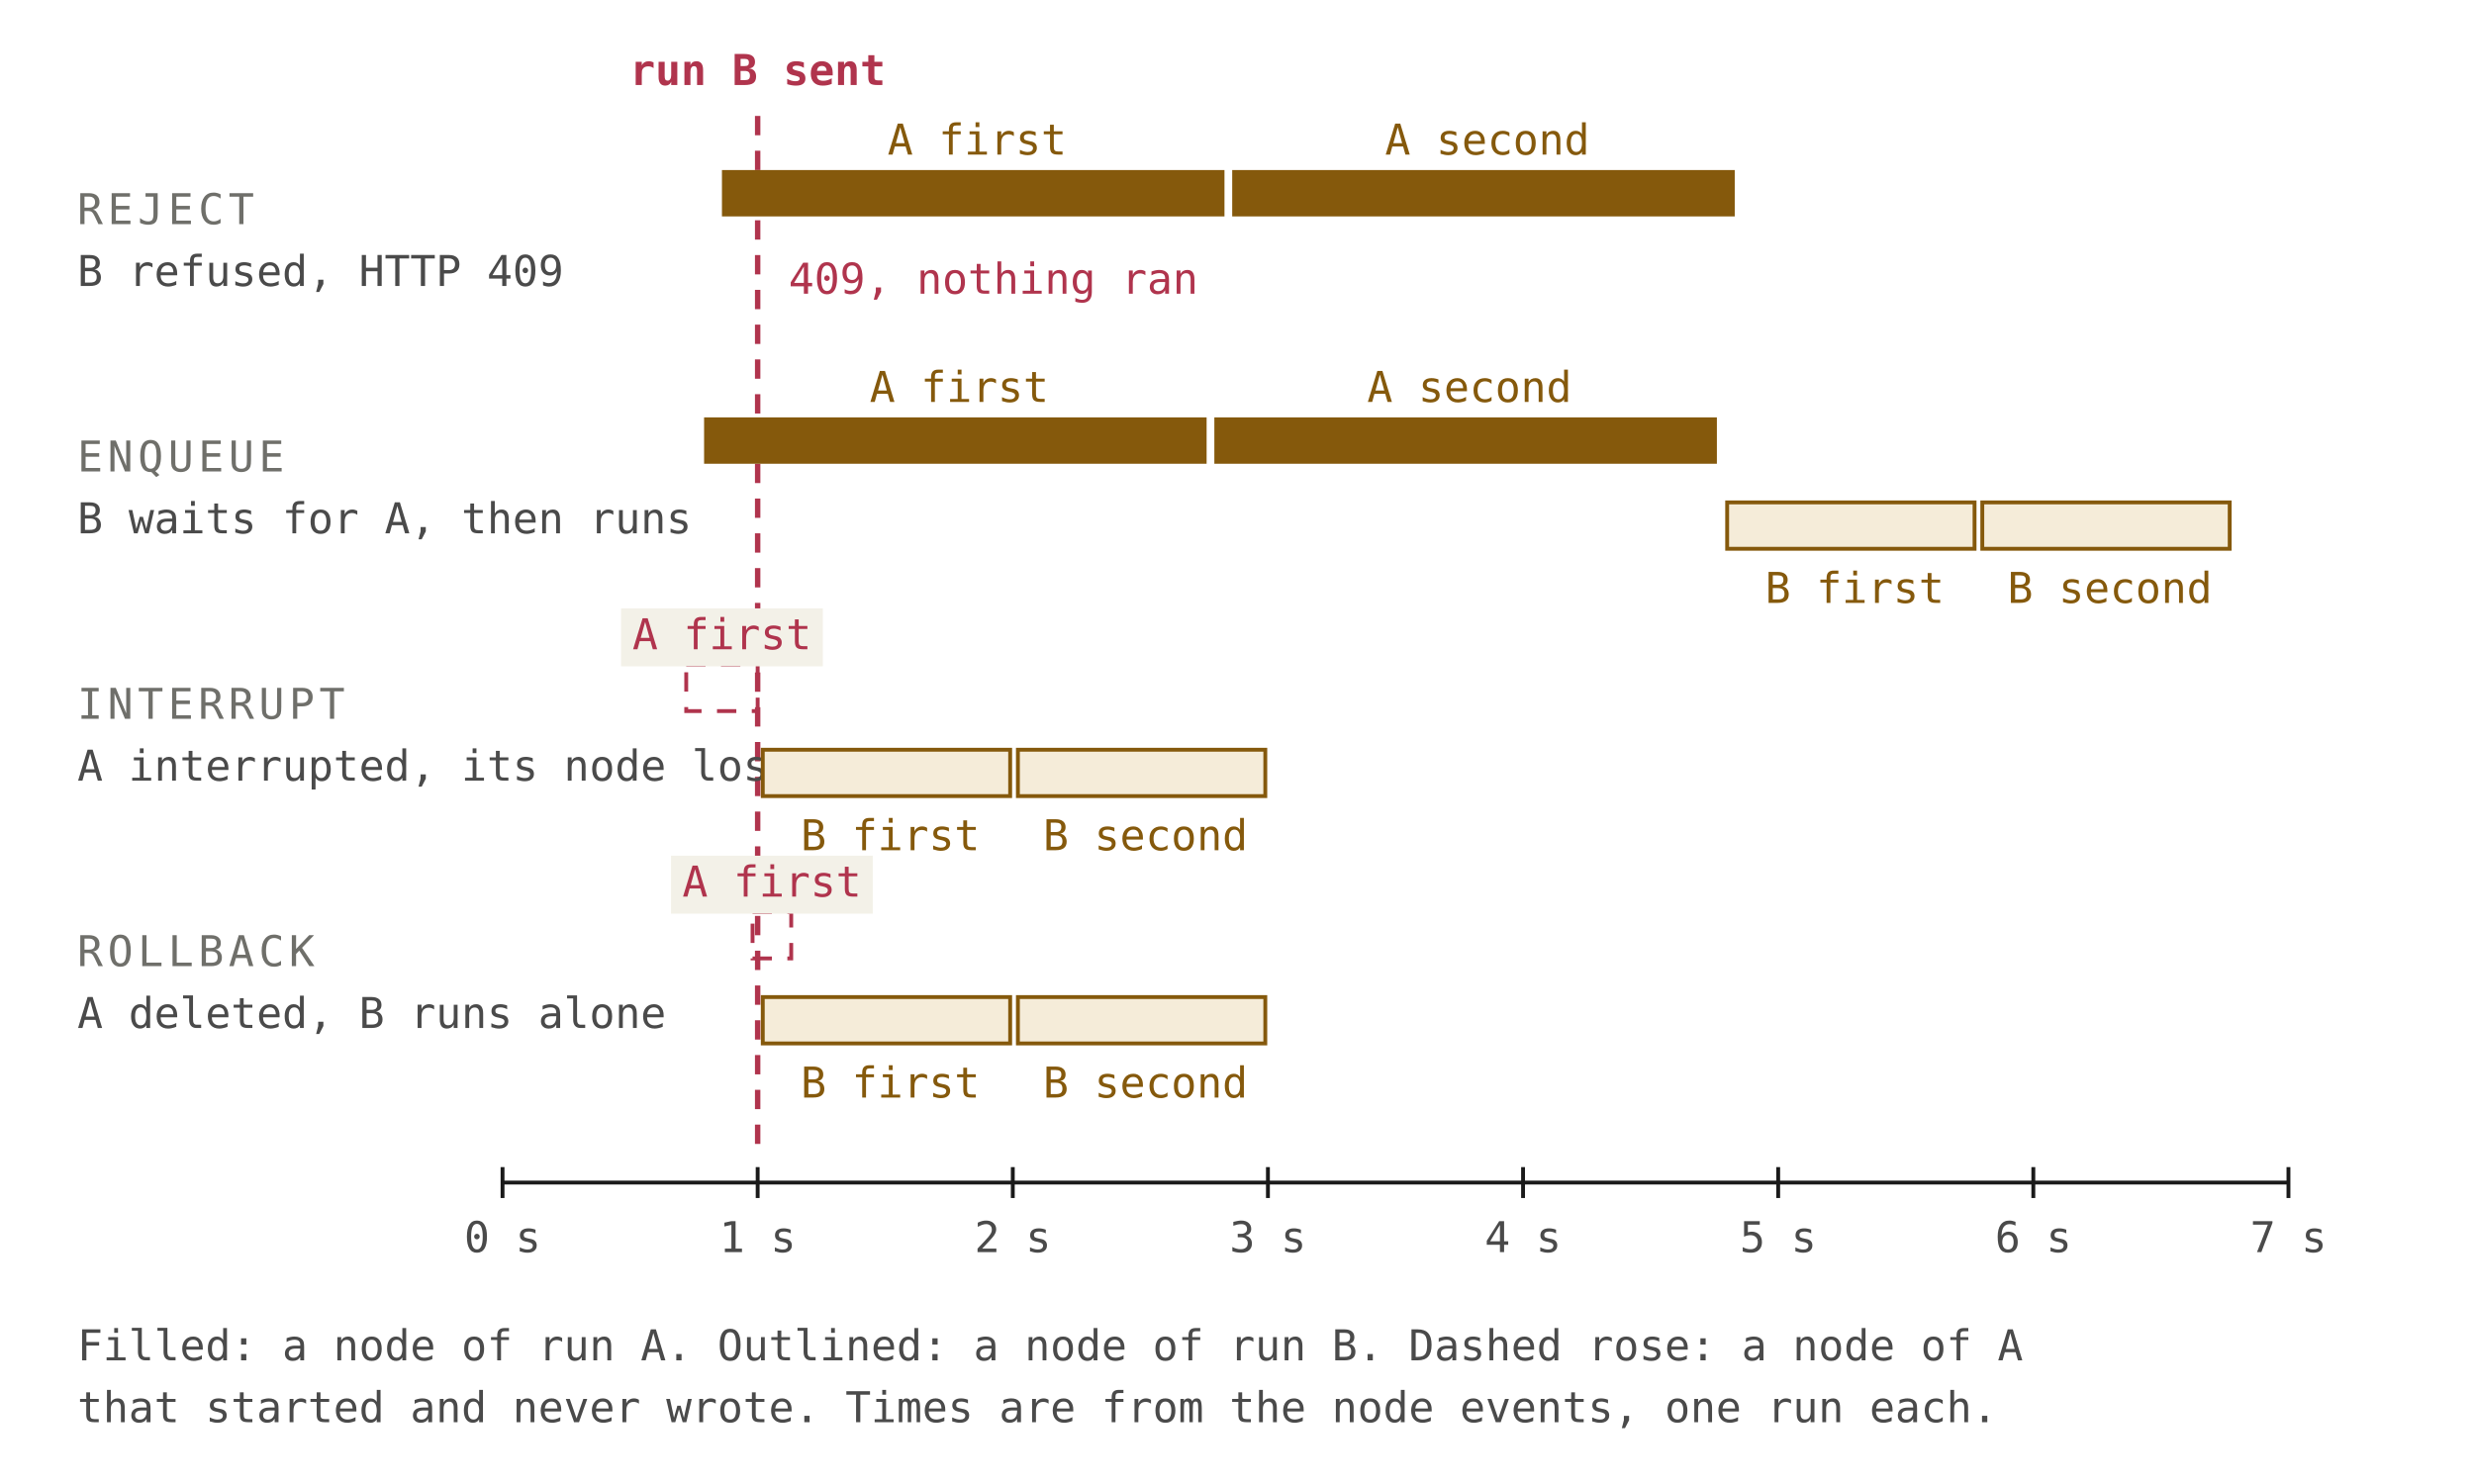
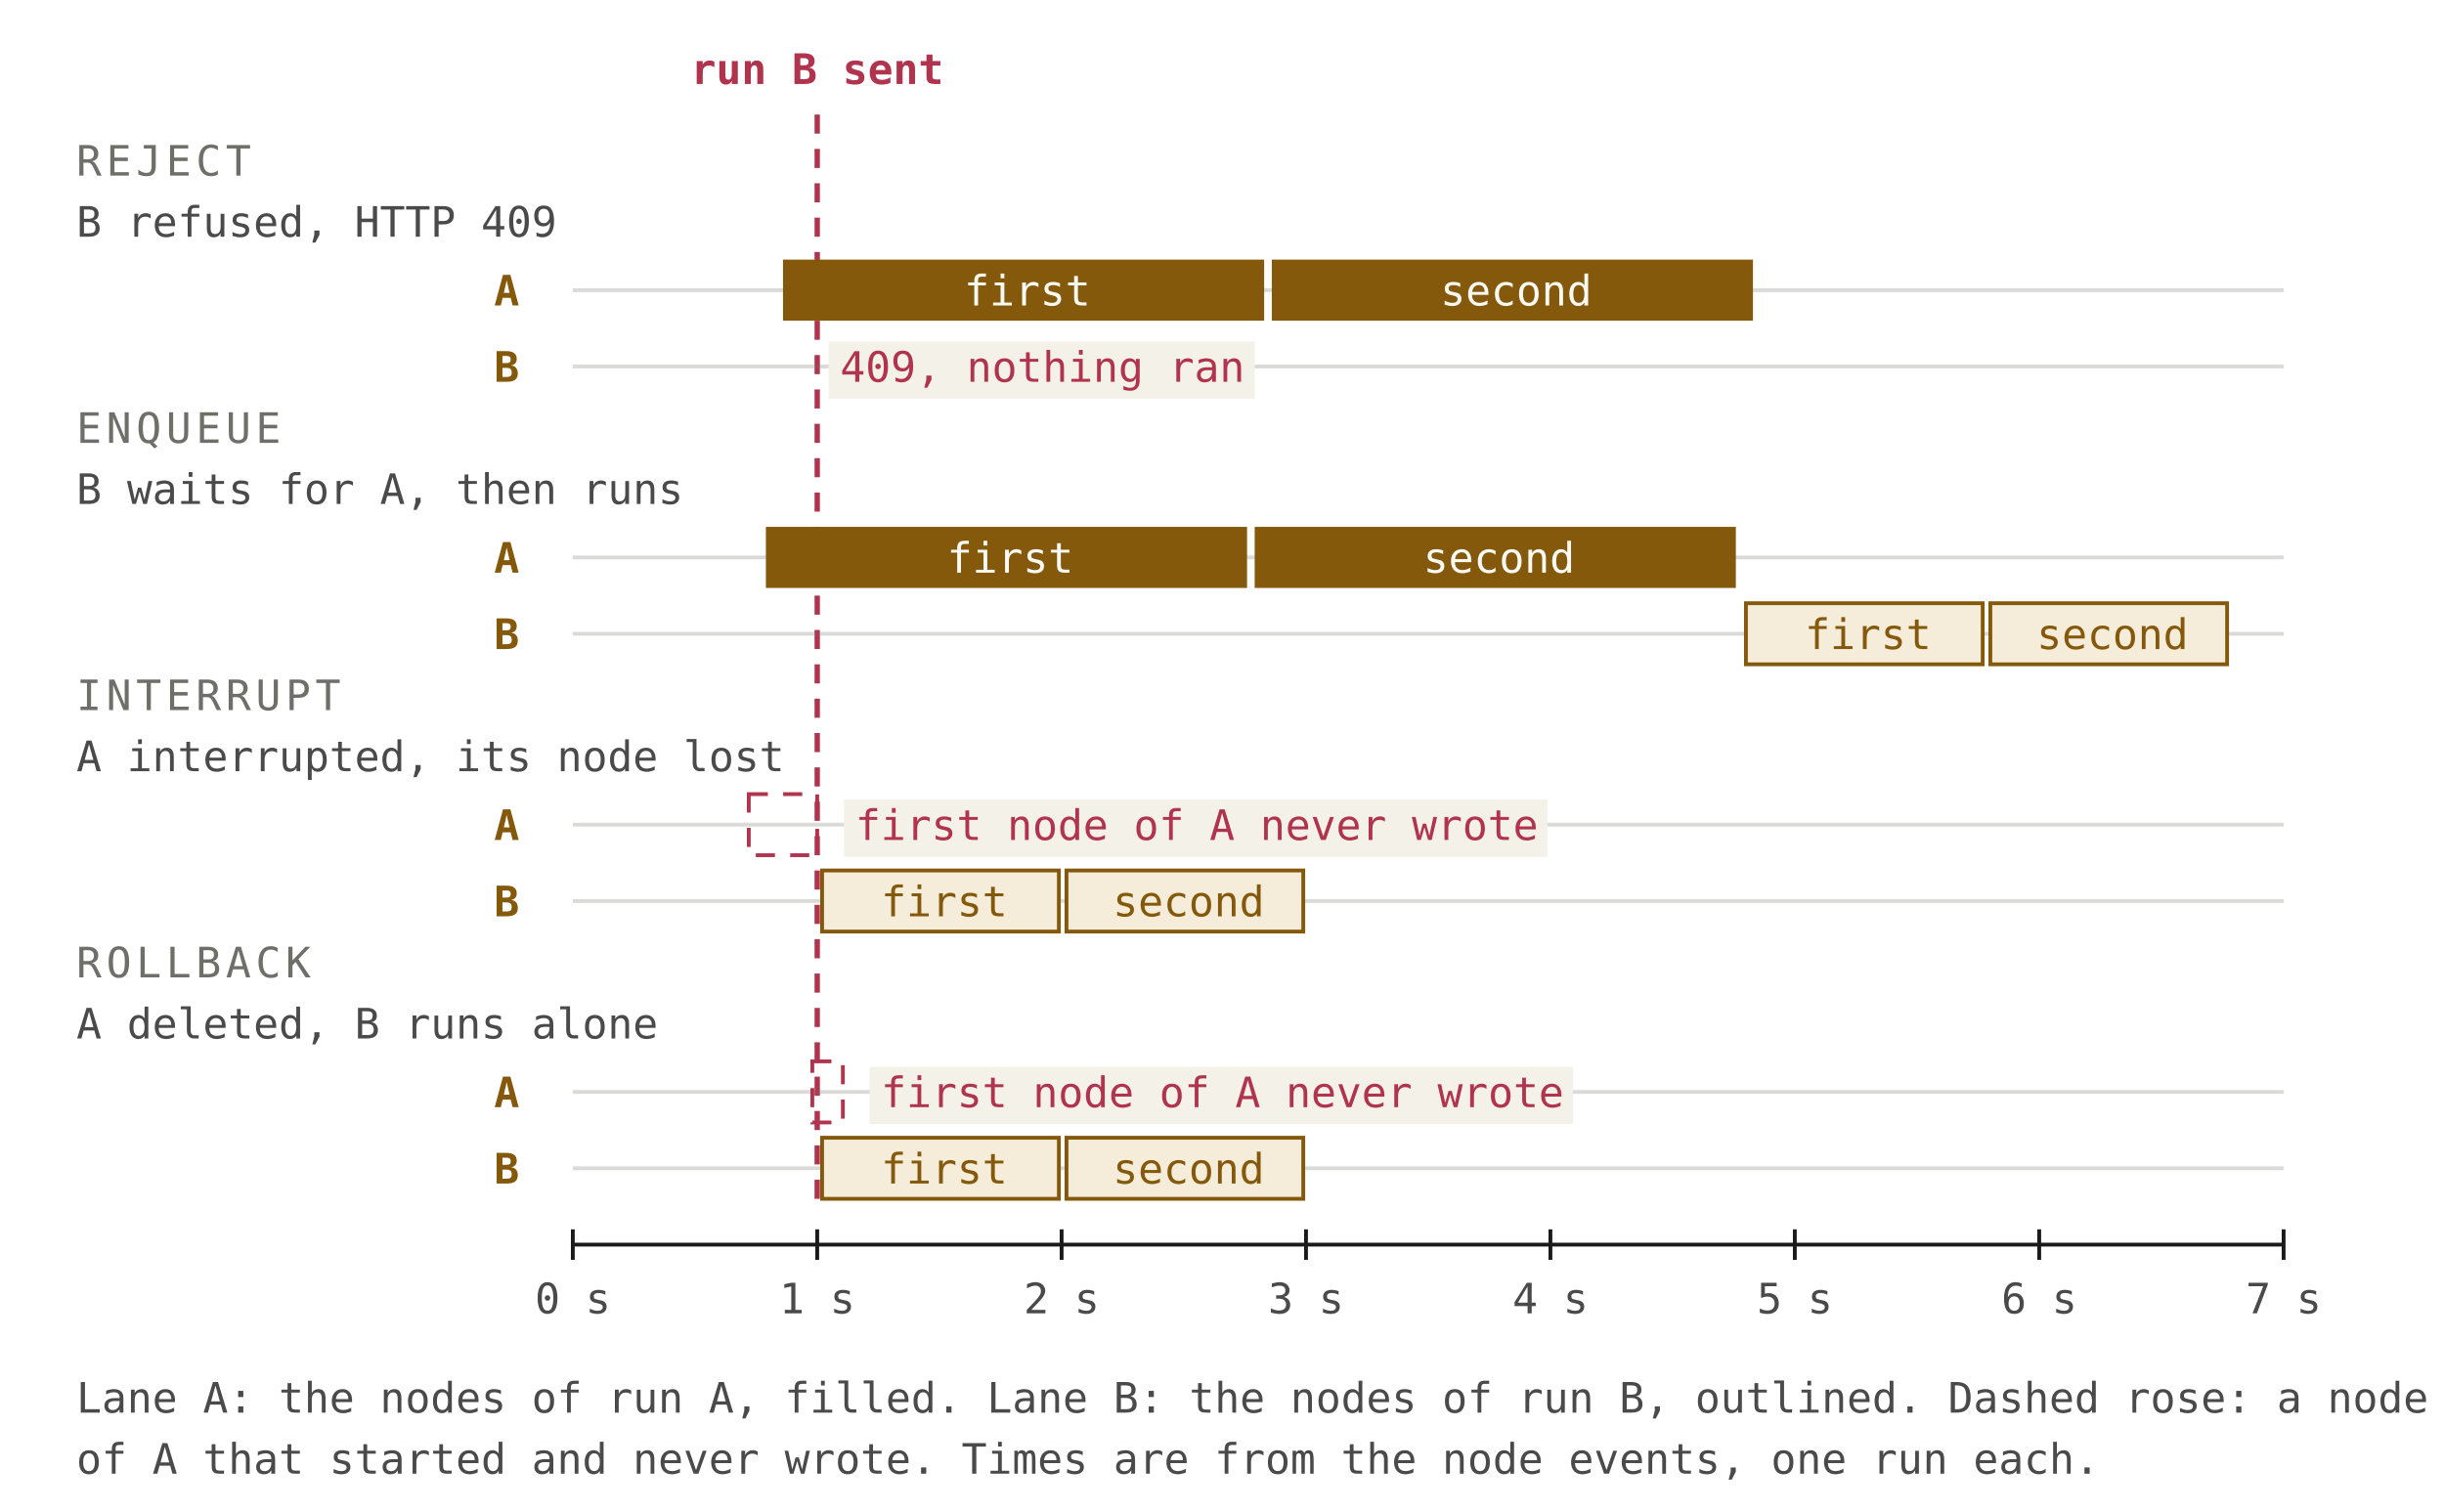
- <svg xmlns="http://www.w3.org/2000/svg" viewBox="0 0 640 384" role="img" aria-labelledby="fig-7-1b-title fig-7-1b-desc" font-family="JetBrains Mono, ui-monospace, monospace">
-   <line x1="196" y1="30" x2="196" y2="300" stroke="var(--m-rose-ink, #b0344d)" stroke-width="1.4" stroke-dasharray="5 4" />
-   <text x="196" y="22" font-size="11" text-anchor="middle" font-weight="700" fill="var(--m-rose-ink, #b0344d)">run B sent</text>
-   <text x="20" y="58" font-size="11" letter-spacing="1.2" fill="var(--m-ink-mute, #6f6f6a)">REJECT</text>
-   <text x="20" y="74" font-size="11" class="m-serif" fill="var(--m-ink-soft, #4a4a4a)">B refused, HTTP 409</text>
-   <rect x="186.76" y="44" width="130" height="12" fill="var(--m-amber-ink, #85590c)" />
-   <text x="252.76" y="40" font-size="11" text-anchor="middle" fill="var(--m-amber-ink, #85590c)">A first</text>
-   <rect x="318.76" y="44" width="130" height="12" fill="var(--m-amber-ink, #85590c)" />
-   <text x="384.76" y="40" font-size="11" text-anchor="middle" fill="var(--m-amber-ink, #85590c)">A second</text>
-   <text x="204" y="76" font-size="11" fill="var(--m-rose-ink, #b0344d)">409, nothing ran</text>
-   <text x="20" y="122" font-size="11" letter-spacing="1.2" fill="var(--m-ink-mute, #6f6f6a)">ENQUEUE</text>
-   <text x="20" y="138" font-size="11" class="m-serif" fill="var(--m-ink-soft, #4a4a4a)">B waits for A, then runs</text>
-   <rect x="182.14" y="108" width="130" height="12" fill="var(--m-amber-ink, #85590c)" />
-   <text x="248.14" y="104" font-size="11" text-anchor="middle" fill="var(--m-amber-ink, #85590c)">A first</text>
-   <rect x="314.14" y="108" width="130" height="12" fill="var(--m-amber-ink, #85590c)" />
-   <text x="380.14" y="104" font-size="11" text-anchor="middle" fill="var(--m-amber-ink, #85590c)">A second</text>
-   <rect x="446.8" y="130" width="64" height="12" fill="var(--m-amber-fill, #f5ecd9)" stroke="var(--m-amber-ink, #85590c)" />
-   <text x="479.8" y="156" font-size="11" text-anchor="middle" fill="var(--m-amber-ink, #85590c)">B first</text>
-   <rect x="512.8" y="130" width="64" height="12" fill="var(--m-amber-fill, #f5ecd9)" stroke="var(--m-amber-ink, #85590c)" />
-   <text x="545.8" y="156" font-size="11" text-anchor="middle" fill="var(--m-amber-ink, #85590c)">B second</text>
-   <text x="20" y="186" font-size="11" letter-spacing="1.2" fill="var(--m-ink-mute, #6f6f6a)">INTERRUPT</text>
-   <text x="20" y="202" font-size="11" class="m-serif" fill="var(--m-ink-soft, #4a4a4a)">A interrupted, its node lost</text>
-   <rect x="177.52" y="172" width="18.48" height="12" fill="none" stroke="var(--m-rose-ink, #b0344d)" stroke-dasharray="5 4" />
-   <rect class="m-knock" x="160.66" y="157.42" width="52.2" height="15" fill="var(--m-panel, #f3f1e8)" />
-   <text x="186.76" y="168" font-size="11" text-anchor="middle" fill="var(--m-rose-ink, #b0344d)">A first</text>
-   <rect x="197.32" y="194" width="64" height="12" fill="var(--m-amber-fill, #f5ecd9)" stroke="var(--m-amber-ink, #85590c)" />
-   <text x="230.32" y="220" font-size="11" text-anchor="middle" fill="var(--m-amber-ink, #85590c)">B first</text>
-   <rect x="263.32" y="194" width="64" height="12" fill="var(--m-amber-fill, #f5ecd9)" stroke="var(--m-amber-ink, #85590c)" />
-   <text x="296.32" y="220" font-size="11" text-anchor="middle" fill="var(--m-amber-ink, #85590c)">B second</text>
-   <text x="20" y="250" font-size="11" letter-spacing="1.2" fill="var(--m-ink-mute, #6f6f6a)">ROLLBACK</text>
-   <text x="20" y="266" font-size="11" class="m-serif" fill="var(--m-ink-soft, #4a4a4a)">A deleted, B runs alone</text>
-   <rect x="194.68" y="236" width="10" height="12" fill="none" stroke="var(--m-rose-ink, #b0344d)" stroke-dasharray="5 4" />
-   <rect class="m-knock" x="173.58" y="221.42" width="52.2" height="15" fill="var(--m-panel, #f3f1e8)" />
-   <text x="199.68" y="232" font-size="11" text-anchor="middle" fill="var(--m-rose-ink, #b0344d)">A first</text>
-   <rect x="197.32" y="258" width="64" height="12" fill="var(--m-amber-fill, #f5ecd9)" stroke="var(--m-amber-ink, #85590c)" />
-   <text x="230.32" y="284" font-size="11" text-anchor="middle" fill="var(--m-amber-ink, #85590c)">B first</text>
-   <rect x="263.32" y="258" width="64" height="12" fill="var(--m-amber-fill, #f5ecd9)" stroke="var(--m-amber-ink, #85590c)" />
-   <text x="296.32" y="284" font-size="11" text-anchor="middle" fill="var(--m-amber-ink, #85590c)">B second</text>
-   <line x1="130" y1="306" x2="592" y2="306" stroke="var(--m-ink, #1a1a1a)" stroke-width="1" />
-   <line x1="130" y1="302" x2="130" y2="310" stroke="var(--m-ink, #1a1a1a)" stroke-width="1" />
-   <text x="130" y="324" font-size="11" text-anchor="middle" fill="var(--m-ink-soft, #4a4a4a)">0 s</text>
-   <line x1="196" y1="302" x2="196" y2="310" stroke="var(--m-ink, #1a1a1a)" stroke-width="1" />
-   <text x="196" y="324" font-size="11" text-anchor="middle" fill="var(--m-ink-soft, #4a4a4a)">1 s</text>
-   <line x1="262" y1="302" x2="262" y2="310" stroke="var(--m-ink, #1a1a1a)" stroke-width="1" />
-   <text x="262" y="324" font-size="11" text-anchor="middle" fill="var(--m-ink-soft, #4a4a4a)">2 s</text>
-   <line x1="328" y1="302" x2="328" y2="310" stroke="var(--m-ink, #1a1a1a)" stroke-width="1" />
-   <text x="328" y="324" font-size="11" text-anchor="middle" fill="var(--m-ink-soft, #4a4a4a)">3 s</text>
-   <line x1="394" y1="302" x2="394" y2="310" stroke="var(--m-ink, #1a1a1a)" stroke-width="1" />
-   <text x="394" y="324" font-size="11" text-anchor="middle" fill="var(--m-ink-soft, #4a4a4a)">4 s</text>
-   <line x1="460" y1="302" x2="460" y2="310" stroke="var(--m-ink, #1a1a1a)" stroke-width="1" />
-   <text x="460" y="324" font-size="11" text-anchor="middle" fill="var(--m-ink-soft, #4a4a4a)">5 s</text>
-   <line x1="526" y1="302" x2="526" y2="310" stroke="var(--m-ink, #1a1a1a)" stroke-width="1" />
-   <text x="526" y="324" font-size="11" text-anchor="middle" fill="var(--m-ink-soft, #4a4a4a)">6 s</text>
-   <line x1="592" y1="302" x2="592" y2="310" stroke="var(--m-ink, #1a1a1a)" stroke-width="1" />
-   <text x="592" y="324" font-size="11" text-anchor="middle" fill="var(--m-ink-soft, #4a4a4a)">7 s</text>
-   <text x="20" y="352" font-size="11" class="m-serif" fill="var(--m-ink-soft, #4a4a4a)">Filled: a node of run A. Outlined: a node of run B. Dashed rose: a node of A</text>
-   <text x="20" y="368" font-size="11" class="m-serif" fill="var(--m-ink-soft, #4a4a4a)">that started and never wrote. Times are from the node events, one run each.</text>
+ <svg xmlns="http://www.w3.org/2000/svg" viewBox="0 0 640 396" role="img" aria-labelledby="fig-7-1b-title fig-7-1b-desc" font-family="JetBrains Mono, ui-monospace, monospace">
+   <line x1="214" y1="30" x2="214" y2="318" stroke="var(--m-rose-ink, #b0344d)" stroke-width="1.4" stroke-dasharray="5 4" />
+   <text x="214" y="22" font-size="11" text-anchor="middle" font-weight="700" fill="var(--m-rose-ink, #b0344d)">run B sent</text>
+   <g data-beat="1">
+     <animate attributeName="opacity" values="0;0;1" keyTimes="0;0;1" calcMode="spline" keySplines="0 0 1 1;0.23 1 0.32 1" dur="0.45s" begin="indefinite" fill="freeze" />
+     <animateTransform attributeName="transform" type="translate" values="0 4;0 4;0 0" keyTimes="0;0;1" calcMode="spline" keySplines="0 0 1 1;0.23 1 0.32 1" dur="0.45s" begin="indefinite" fill="freeze" />
+     <text x="20" y="46" font-size="11" letter-spacing="1.2" fill="var(--m-ink-mute, #6f6f6a)">REJECT</text>
+     <text x="20" y="62" font-size="11" class="m-serif" fill="var(--m-ink-soft, #4a4a4a)">B refused, HTTP 409</text>
+     <text x="136" y="80" font-size="11" text-anchor="end" font-weight="700" fill="var(--m-amber-ink, #85590c)">A</text>
+     <text x="136" y="100" font-size="11" text-anchor="end" font-weight="700" fill="var(--m-amber-ink, #85590c)">B</text>
+     <line x1="150" y1="76" x2="598" y2="76" stroke="var(--m-ink-mute, #6f6f6a)" stroke-width="1" stroke-opacity="0.25" />
+     <line x1="150" y1="96" x2="598" y2="96" stroke="var(--m-ink-mute, #6f6f6a)" stroke-width="1" stroke-opacity="0.25" />
+     <rect x="205.04" y="68" width="126" height="16" fill="var(--m-amber-ink, #85590c)" />
+     <text x="269.04" y="80" font-size="11" text-anchor="middle" fill="var(--m-paper, #fafaf5)">first</text>
+     <rect x="333.04" y="68" width="126" height="16" fill="var(--m-amber-ink, #85590c)" />
+     <text x="397.04" y="80" font-size="11" text-anchor="middle" fill="var(--m-paper, #fafaf5)">second</text>
+     <rect class="m-knock" x="217" y="89.42" width="111.6" height="15" fill="var(--m-panel, #f3f1e8)" />
+     <text x="220" y="100" font-size="11" fill="var(--m-rose-ink, #b0344d)">409, nothing ran</text>
+   </g>
+   <g data-beat="2">
+     <animate attributeName="opacity" values="0;0;1" keyTimes="0;0.571;1" calcMode="spline" keySplines="0 0 1 1;0.23 1 0.32 1" dur="1.05s" begin="indefinite" fill="freeze" />
+     <animateTransform attributeName="transform" type="translate" values="0 4;0 4;0 0" keyTimes="0;0.571;1" calcMode="spline" keySplines="0 0 1 1;0.23 1 0.32 1" dur="1.05s" begin="indefinite" fill="freeze" />
+     <text x="20" y="116" font-size="11" letter-spacing="1.2" fill="var(--m-ink-mute, #6f6f6a)">ENQUEUE</text>
+     <text x="20" y="132" font-size="11" class="m-serif" fill="var(--m-ink-soft, #4a4a4a)">B waits for A, then runs</text>
+     <text x="136" y="150" font-size="11" text-anchor="end" font-weight="700" fill="var(--m-amber-ink, #85590c)">A</text>
+     <text x="136" y="170" font-size="11" text-anchor="end" font-weight="700" fill="var(--m-amber-ink, #85590c)">B</text>
+     <line x1="150" y1="146" x2="598" y2="146" stroke="var(--m-ink-mute, #6f6f6a)" stroke-width="1" stroke-opacity="0.25" />
+     <line x1="150" y1="166" x2="598" y2="166" stroke="var(--m-ink-mute, #6f6f6a)" stroke-width="1" stroke-opacity="0.25" />
+     <rect x="200.56" y="138" width="126" height="16" fill="var(--m-amber-ink, #85590c)" />
+     <text x="264.56" y="150" font-size="11" text-anchor="middle" fill="var(--m-paper, #fafaf5)">first</text>
+     <rect x="328.56" y="138" width="126" height="16" fill="var(--m-amber-ink, #85590c)" />
+     <text x="392.56" y="150" font-size="11" text-anchor="middle" fill="var(--m-paper, #fafaf5)">second</text>
+     <rect x="457.2" y="158" width="62" height="16" fill="var(--m-amber-fill, #f5ecd9)" stroke="var(--m-amber-ink, #85590c)" />
+     <text x="489.2" y="170" font-size="11" text-anchor="middle" fill="var(--m-amber-ink, #85590c)">first</text>
+     <rect x="521.2" y="158" width="62" height="16" fill="var(--m-amber-fill, #f5ecd9)" stroke="var(--m-amber-ink, #85590c)" />
+     <text x="553.2" y="170" font-size="11" text-anchor="middle" fill="var(--m-amber-ink, #85590c)">second</text>
+   </g>
+   <g data-beat="3">
+     <animate attributeName="opacity" values="0;0;1" keyTimes="0;0.727;1" calcMode="spline" keySplines="0 0 1 1;0.23 1 0.32 1" dur="1.65s" begin="indefinite" fill="freeze" />
+     <animateTransform attributeName="transform" type="translate" values="0 4;0 4;0 0" keyTimes="0;0.727;1" calcMode="spline" keySplines="0 0 1 1;0.23 1 0.32 1" dur="1.65s" begin="indefinite" fill="freeze" />
+     <text x="20" y="186" font-size="11" letter-spacing="1.2" fill="var(--m-ink-mute, #6f6f6a)">INTERRUPT</text>
+     <text x="20" y="202" font-size="11" class="m-serif" fill="var(--m-ink-soft, #4a4a4a)">A interrupted, its node lost</text>
+     <text x="136" y="220" font-size="11" text-anchor="end" font-weight="700" fill="var(--m-amber-ink, #85590c)">A</text>
+     <text x="136" y="240" font-size="11" text-anchor="end" font-weight="700" fill="var(--m-amber-ink, #85590c)">B</text>
+     <line x1="150" y1="216" x2="598" y2="216" stroke="var(--m-ink-mute, #6f6f6a)" stroke-width="1" stroke-opacity="0.25" />
+     <line x1="150" y1="236" x2="598" y2="236" stroke="var(--m-ink-mute, #6f6f6a)" stroke-width="1" stroke-opacity="0.25" />
+     <rect x="196.08" y="208" width="17.92" height="16" fill="none" stroke="var(--m-rose-ink, #b0344d)" stroke-dasharray="5 4" />
+     <rect class="m-knock" x="221" y="209.42" width="184.2" height="15" fill="var(--m-panel, #f3f1e8)" />
+     <text x="224" y="220" font-size="11" fill="var(--m-rose-ink, #b0344d)">first node of A never wrote</text>
+     <rect x="215.28" y="228" width="62" height="16" fill="var(--m-amber-fill, #f5ecd9)" stroke="var(--m-amber-ink, #85590c)" />
+     <text x="247.28" y="240" font-size="11" text-anchor="middle" fill="var(--m-amber-ink, #85590c)">first</text>
+     <rect x="279.28" y="228" width="62" height="16" fill="var(--m-amber-fill, #f5ecd9)" stroke="var(--m-amber-ink, #85590c)" />
+     <text x="311.28" y="240" font-size="11" text-anchor="middle" fill="var(--m-amber-ink, #85590c)">second</text>
+   </g>
+   <g data-beat="4">
+     <animate attributeName="opacity" values="0;0;1" keyTimes="0;0.8;1" calcMode="spline" keySplines="0 0 1 1;0.23 1 0.32 1" dur="2.25s" begin="indefinite" fill="freeze" />
+     <animateTransform attributeName="transform" type="translate" values="0 4;0 4;0 0" keyTimes="0;0.8;1" calcMode="spline" keySplines="0 0 1 1;0.23 1 0.32 1" dur="2.25s" begin="indefinite" fill="freeze" />
+     <text x="20" y="256" font-size="11" letter-spacing="1.2" fill="var(--m-ink-mute, #6f6f6a)">ROLLBACK</text>
+     <text x="20" y="272" font-size="11" class="m-serif" fill="var(--m-ink-soft, #4a4a4a)">A deleted, B runs alone</text>
+     <text x="136" y="290" font-size="11" text-anchor="end" font-weight="700" fill="var(--m-amber-ink, #85590c)">A</text>
+     <text x="136" y="310" font-size="11" text-anchor="end" font-weight="700" fill="var(--m-amber-ink, #85590c)">B</text>
+     <line x1="150" y1="286" x2="598" y2="286" stroke="var(--m-ink-mute, #6f6f6a)" stroke-width="1" stroke-opacity="0.25" />
+     <line x1="150" y1="306" x2="598" y2="306" stroke="var(--m-ink-mute, #6f6f6a)" stroke-width="1" stroke-opacity="0.25" />
+     <rect x="212.72" y="278" width="8" height="16" fill="none" stroke="var(--m-rose-ink, #b0344d)" stroke-dasharray="5 4" />
+     <rect class="m-knock" x="227.72" y="279.42" width="184.2" height="15" fill="var(--m-panel, #f3f1e8)" />
+     <text x="230.72" y="290" font-size="11" fill="var(--m-rose-ink, #b0344d)">first node of A never wrote</text>
+     <rect x="215.28" y="298" width="62" height="16" fill="var(--m-amber-fill, #f5ecd9)" stroke="var(--m-amber-ink, #85590c)" />
+     <text x="247.28" y="310" font-size="11" text-anchor="middle" fill="var(--m-amber-ink, #85590c)">first</text>
+     <rect x="279.28" y="298" width="62" height="16" fill="var(--m-amber-fill, #f5ecd9)" stroke="var(--m-amber-ink, #85590c)" />
+     <text x="311.28" y="310" font-size="11" text-anchor="middle" fill="var(--m-amber-ink, #85590c)">second</text>
+   </g>
+   <line x1="150" y1="326" x2="598" y2="326" stroke="var(--m-ink, #1a1a1a)" stroke-width="1" />
+   <line x1="150" y1="322" x2="150" y2="330" stroke="var(--m-ink, #1a1a1a)" stroke-width="1" />
+   <text x="150" y="344" font-size="11" text-anchor="middle" fill="var(--m-ink-soft, #4a4a4a)">0 s</text>
+   <line x1="214" y1="322" x2="214" y2="330" stroke="var(--m-ink, #1a1a1a)" stroke-width="1" />
+   <text x="214" y="344" font-size="11" text-anchor="middle" fill="var(--m-ink-soft, #4a4a4a)">1 s</text>
+   <line x1="278" y1="322" x2="278" y2="330" stroke="var(--m-ink, #1a1a1a)" stroke-width="1" />
+   <text x="278" y="344" font-size="11" text-anchor="middle" fill="var(--m-ink-soft, #4a4a4a)">2 s</text>
+   <line x1="342" y1="322" x2="342" y2="330" stroke="var(--m-ink, #1a1a1a)" stroke-width="1" />
+   <text x="342" y="344" font-size="11" text-anchor="middle" fill="var(--m-ink-soft, #4a4a4a)">3 s</text>
+   <line x1="406" y1="322" x2="406" y2="330" stroke="var(--m-ink, #1a1a1a)" stroke-width="1" />
+   <text x="406" y="344" font-size="11" text-anchor="middle" fill="var(--m-ink-soft, #4a4a4a)">4 s</text>
+   <line x1="470" y1="322" x2="470" y2="330" stroke="var(--m-ink, #1a1a1a)" stroke-width="1" />
+   <text x="470" y="344" font-size="11" text-anchor="middle" fill="var(--m-ink-soft, #4a4a4a)">5 s</text>
+   <line x1="534" y1="322" x2="534" y2="330" stroke="var(--m-ink, #1a1a1a)" stroke-width="1" />
+   <text x="534" y="344" font-size="11" text-anchor="middle" fill="var(--m-ink-soft, #4a4a4a)">6 s</text>
+   <line x1="598" y1="322" x2="598" y2="330" stroke="var(--m-ink, #1a1a1a)" stroke-width="1" />
+   <text x="598" y="344" font-size="11" text-anchor="middle" fill="var(--m-ink-soft, #4a4a4a)">7 s</text>
+   <text x="20" y="370" font-size="11" class="m-serif" fill="var(--m-ink-soft, #4a4a4a)">Lane A: the nodes of run A, filled. Lane B: the nodes of run B, outlined. Dashed rose: a node</text>
+   <text x="20" y="386" font-size="11" class="m-serif" fill="var(--m-ink-soft, #4a4a4a)">of A that started and never wrote. Times are from the node events, one run each.</text>
</svg>
